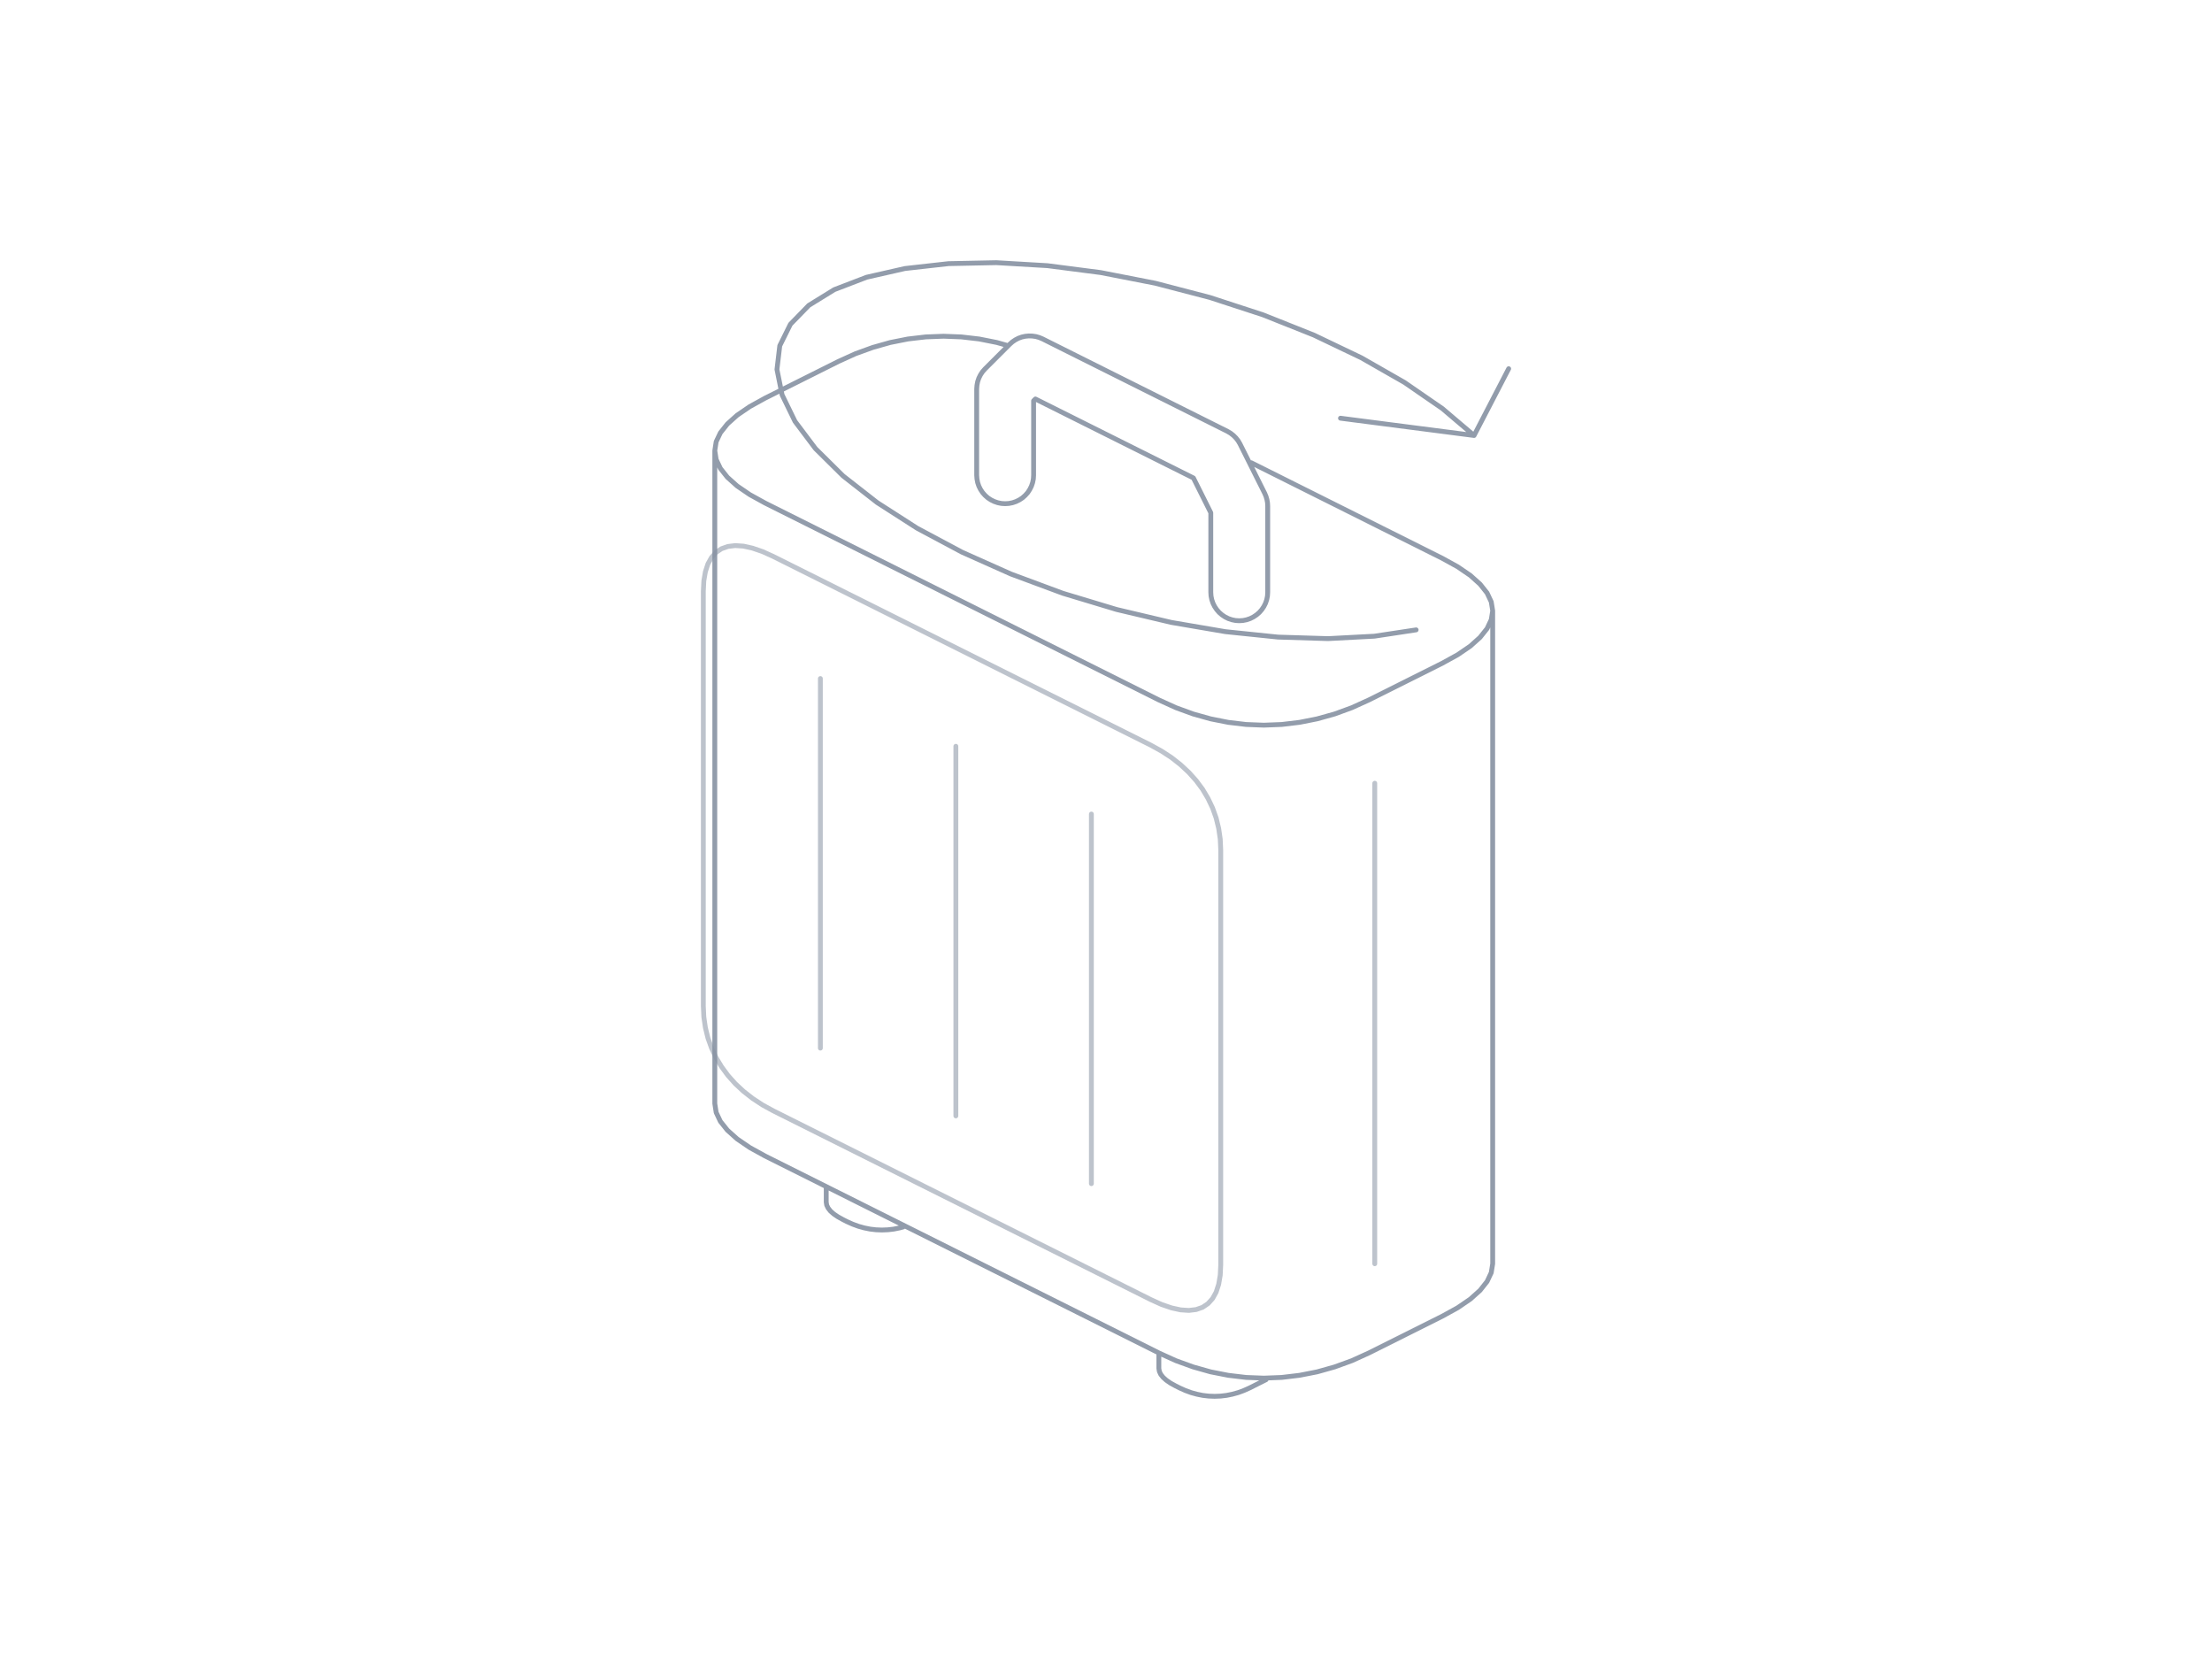
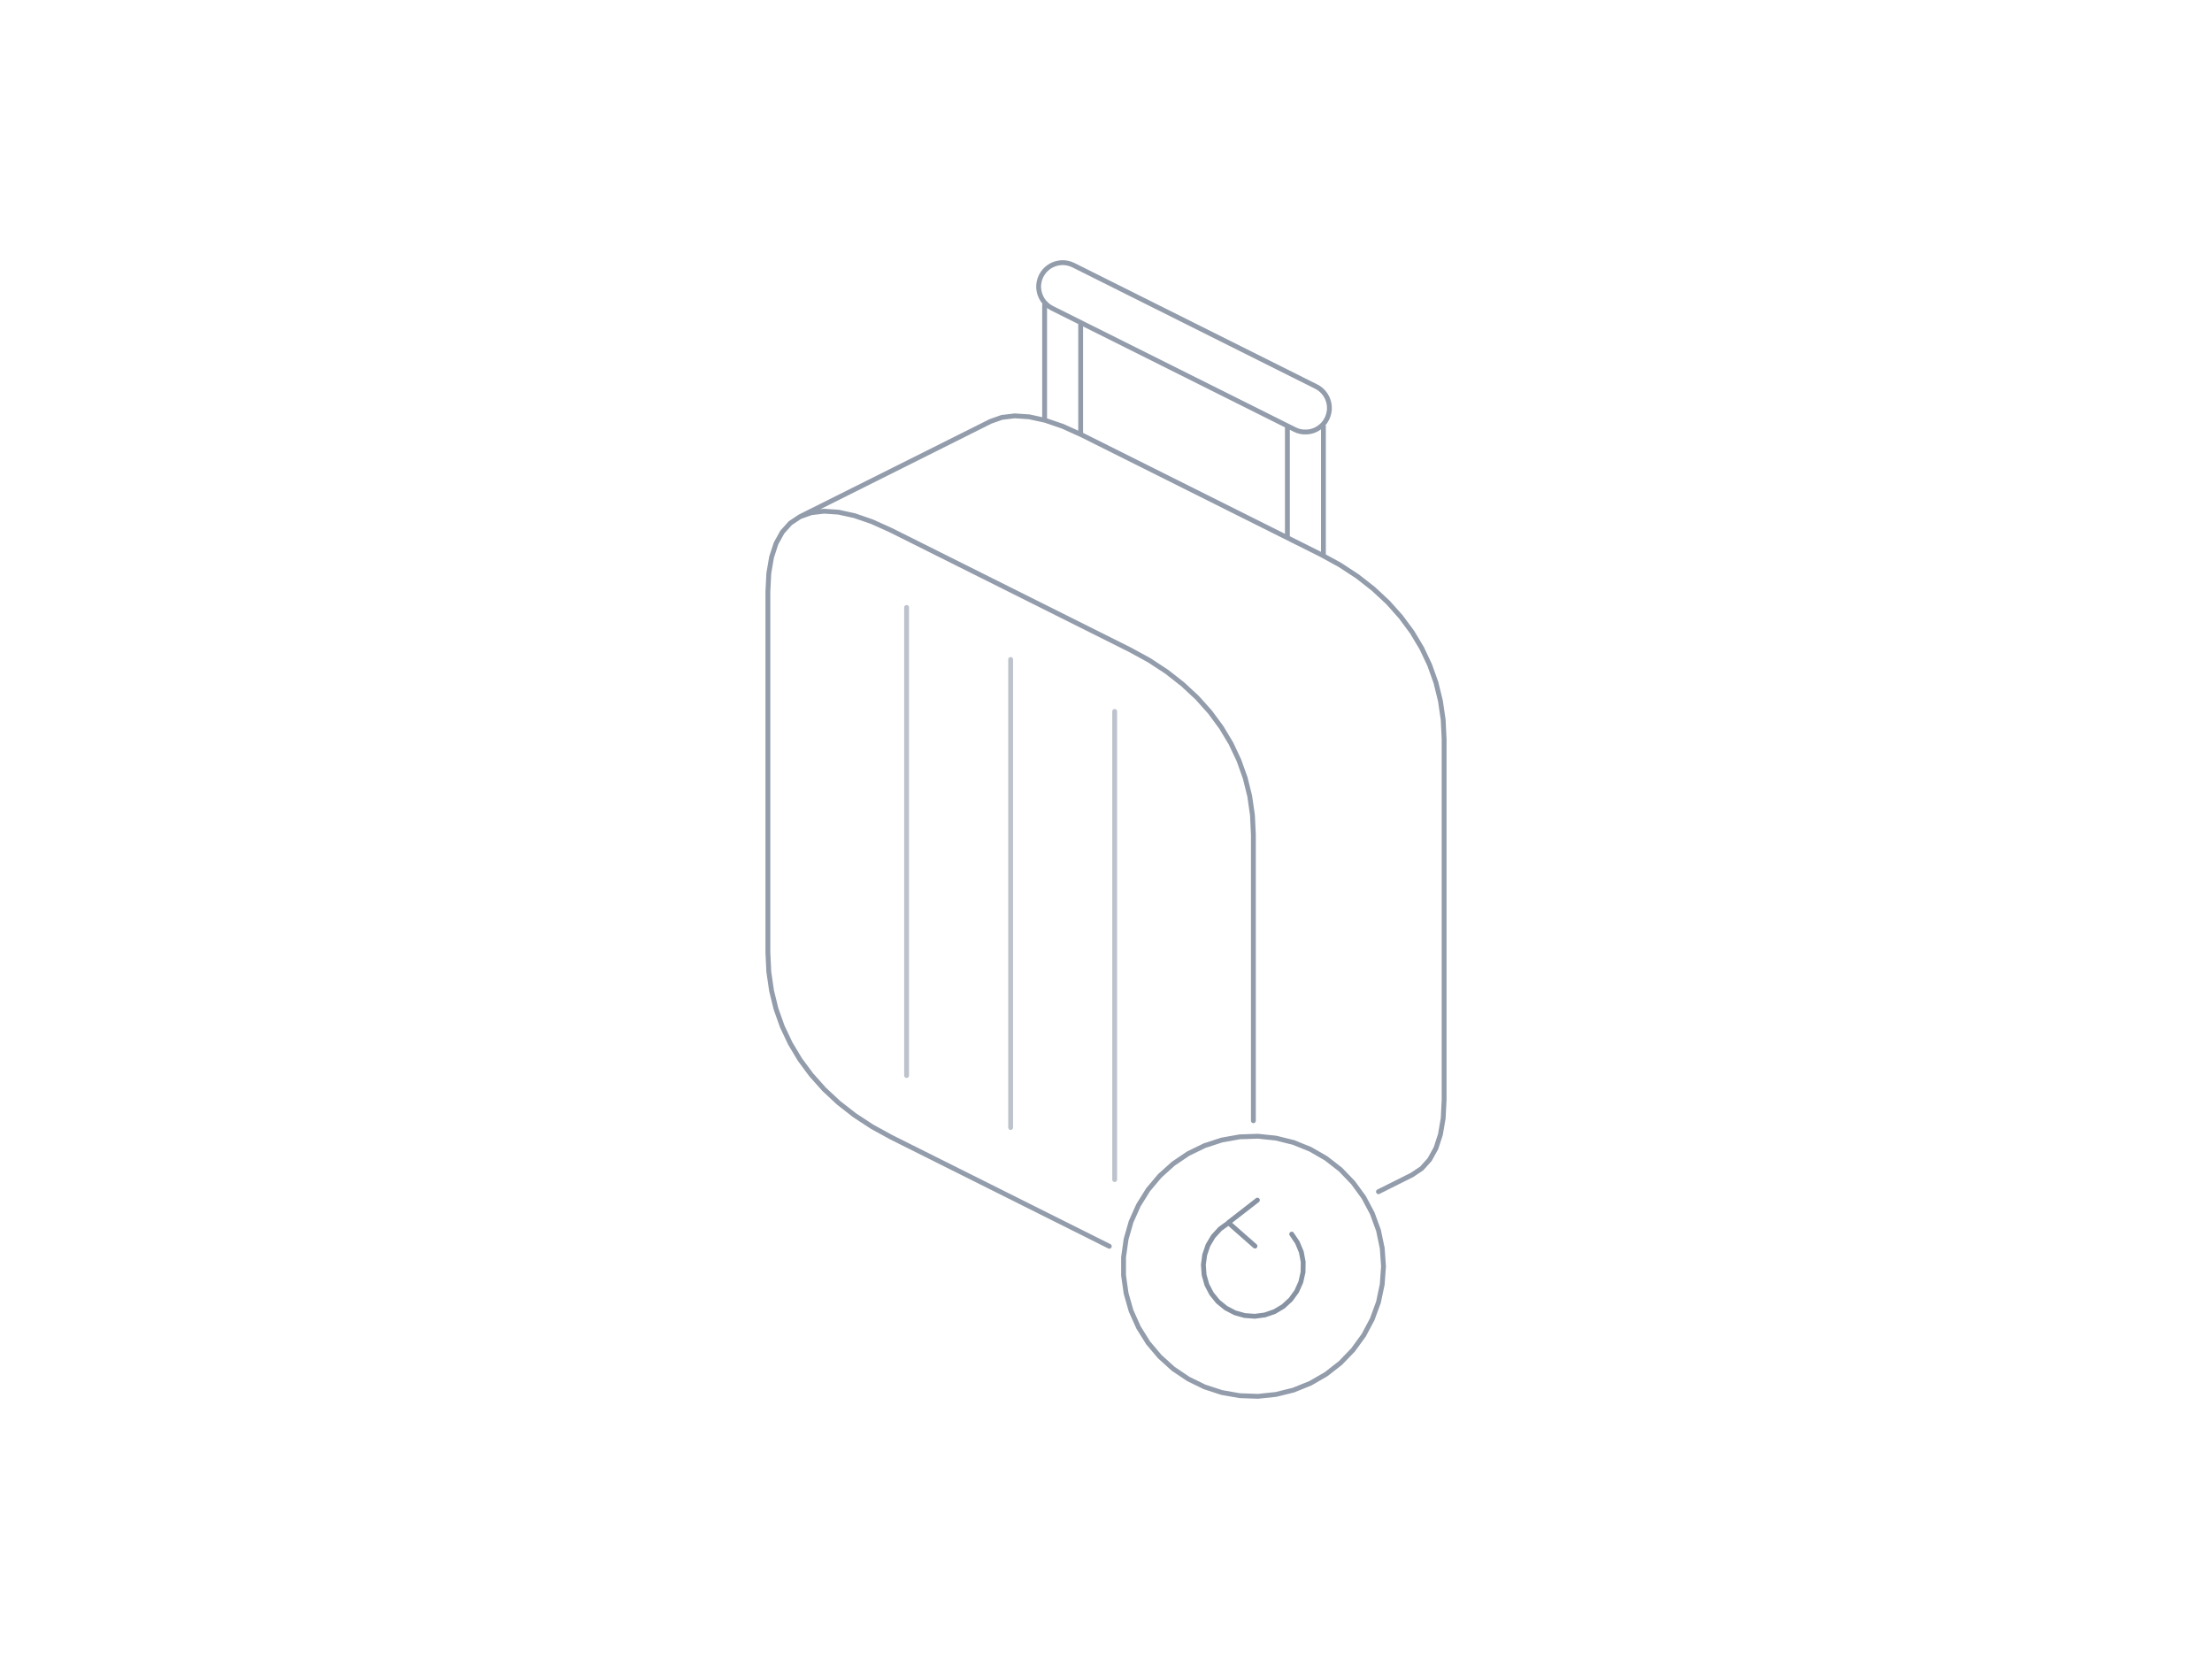
<svg xmlns="http://www.w3.org/2000/svg" viewBox="0 0 480 360" role="img" color="#8792a2" fill="none" stroke="currentColor" stroke-width="1.05" stroke-linecap="round" stroke-linejoin="round">
-   <path vector-effect="non-scaling-stroke" stroke-opacity=".55" d="M249.72,282.01 252.06,283.07 254.22,283.81 256.19,284.24 257.97,284.36 259.56,284.17 260.96,283.68 262.14,282.88 263.13,281.78 263.90,280.39 264.45,278.69 264.79,276.70 264.90,274.42 264.90,184.48 264.79,182.08 264.45,179.76 263.90,177.50 263.13,175.34 262.14,173.26 260.96,171.27 259.56,169.38 257.97,167.61 256.19,165.95 254.22,164.40 252.06,162.99 249.72,161.70 167.80,120.75 165.46,119.69 163.30,118.95 161.33,118.51 159.55,118.39 157.96,118.58 156.57,119.07 155.38,119.87 154.40,120.97 153.62,122.37 153.07,124.06 152.73,126.05 152.62,128.34 152.62,218.27 152.73,220.67 153.07,223.00 153.62,225.25 154.40,227.42 155.38,229.50 156.57,231.48 157.96,233.37 159.55,235.15 161.33,236.81 163.30,238.35 165.46,239.77 167.80,241.05 249.72,282.01 M178.02,227.44 178.02,147.24 M207.42,242.15 207.42,161.94 M236.83,256.85 236.83,176.65 M298.32,274.23 298.32,169.96" />
-   <path vector-effect="non-scaling-stroke" stroke-opacity=".9" d="M179.29,257.88 179.29,260.86 179.39,261.51 179.70,262.15 180.20,262.79 180.91,263.42 181.82,264.04 182.94,264.66 183.79,265.09 185.02,265.64 186.27,266.10 187.53,266.45 188.81,266.71 190.09,266.86 191.38,266.91 192.67,266.86 193.96,266.71 195.24,266.45 196.00,266.24 M251.47,293.97 251.47,296.95 251.58,297.60 251.88,298.24 252.39,298.88 253.09,299.51 254.01,300.14 255.12,300.75 255.97,301.18 257.20,301.73 258.45,302.19 259.71,302.54 260.99,302.80 262.28,302.95 263.57,303.00 264.86,302.95 266.14,302.80 267.42,302.54 268.69,302.19 269.93,301.73 271.16,301.18 274.69,299.41 274.74,299.38 M204.75,72.96 200.88,73.11 197.02,73.56 193.19,74.32 189.40,75.39 185.65,76.75 181.97,78.42 166.04,86.39 162.70,88.23 159.96,90.10 157.84,92.00 156.32,93.92 155.41,95.84 155.11,97.78 155.11,239.47 155.41,241.41 156.32,243.34 157.84,245.25 159.96,247.15 162.70,249.02 166.04,250.86 251.48,293.59 255.16,295.26 258.91,296.62 262.70,297.69 266.53,298.44 270.39,298.90 274.26,299.05 278.13,298.90 281.99,298.44 285.82,297.69 289.62,296.62 293.36,295.26 297.04,293.59 312.97,285.62 316.31,283.78 319.05,281.91 321.17,280.01 322.69,278.09 323.60,276.16 323.91,274.23 323.91,132.54 323.60,130.60 322.69,128.67 321.17,126.76 319.05,124.86 316.31,122.99 312.97,121.15 271.51,100.41 M218.40,74.91 216.31,74.32 212.48,73.56 208.62,73.11 204.75,72.96 M323.91,132.54 323.60,134.47 322.69,136.40 321.17,138.31 319.05,140.21 316.31,142.08 312.97,143.92 297.04,151.89 293.36,153.56 289.62,154.93 285.82,155.99 281.99,156.75 278.13,157.21 274.26,157.36 270.39,157.21 266.53,156.75 262.70,155.99 258.91,154.93 255.16,153.56 251.48,151.89 166.04,109.17 162.70,107.33 159.96,105.46 157.84,103.56 156.32,101.64 155.41,99.71 155.11,97.78 M224.29,86.97 224.68,86.58 258.97,103.72 262.74,111.27 262.74,128.52 262.79,129.33 262.95,130.12 263.21,130.89 263.57,131.61 264.02,132.28 264.55,132.89 265.16,133.42 265.83,133.87 266.55,134.23 267.32,134.49 268.11,134.65 268.91,134.70 269.72,134.65 270.51,134.49 271.28,134.23 272.00,133.87 272.67,133.42 273.28,132.89 273.81,132.28 274.26,131.61 274.62,130.89 274.88,130.12 275.04,129.33 275.09,128.52 275.09,109.81 275.05,109.10 274.92,108.39 274.72,107.71 274.44,107.05 269.09,96.36 268.69,95.67 268.20,95.04 267.64,94.48 267.01,93.99 266.33,93.59 226.23,73.54 225.52,73.24 224.78,73.03 224.01,72.92 223.24,72.90 222.48,72.97 221.72,73.14 221.00,73.40 220.31,73.76 219.68,74.19 219.10,74.70 213.75,80.05 213.22,80.65 212.77,81.33 212.41,82.05 212.15,82.81 212.00,83.61 211.94,84.41 211.94,103.13 212.00,103.93 212.15,104.72 212.41,105.49 212.77,106.21 213.22,106.89 213.75,107.49 214.36,108.03 215.03,108.47 215.76,108.83 216.52,109.09 217.31,109.25 218.12,109.30 218.92,109.25 219.72,109.09 220.48,108.83 221.21,108.47 221.88,108.03 222.48,107.49 223.02,106.89 223.46,106.21 223.82,105.49 224.08,104.72 224.24,103.93 224.29,103.13 224.29,86.97 M307.30,136.68 298.25,138.05 288.20,138.58 277.34,138.25 265.91,137.07 254.15,135.06 242.31,132.26 230.63,128.74 219.37,124.56 208.75,119.82 199.01,114.62 190.35,109.06 182.94,103.27 176.96,97.35 172.52,91.45 169.71,85.68 168.60,80.17 169.21,75.02 171.52,70.36 175.50,66.27 181.04,62.85 188.05,60.16 196.36,58.27 205.81,57.21 216.19,57.00 227.29,57.65 238.87,59.15 250.69,61.46 262.50,64.54 274.05,68.31 285.10,72.71 295.41,77.64 304.77,82.99 312.98,88.65 319.87,94.50 M290.88,90.75 319.87,94.50 327.38,80.01" />
+   <path vector-effect="non-scaling-stroke" stroke-opacity=".55" d="M196.73,233.39 196.73,131.81 M219.31,244.68 219.31,143.10 M241.88,255.97 241.88,154.38" />
+   <path vector-effect="non-scaling-stroke" stroke-opacity=".9" d="M226.68,66.15 226.68,90.82 M234.50,93.88 234.50,70.38 M279.36,92.81 279.36,116.29 M287.18,120.22 287.18,92.48 M280.94,93.20 281.56,93.47 282.22,93.65 282.90,93.74 283.58,93.74 284.26,93.66 284.92,93.49 285.55,93.23 286.14,92.89 286.68,92.48 287.17,92.00 287.59,91.46 287.93,90.87 288.19,90.24 288.37,89.59 288.47,88.91 288.47,88.23 288.39,87.55 288.21,86.89 287.96,86.26 287.62,85.67 287.21,85.12 286.73,84.64 286.19,84.22 285.60,83.88 232.93,57.54 232.30,57.28 231.64,57.10 230.96,57.00 230.28,57.00 229.61,57.09 228.95,57.26 228.31,57.52 227.72,57.85 227.18,58.27 226.69,58.75 226.28,59.28 225.93,59.87 225.67,60.50 225.49,61.16 225.39,61.83 225.39,62.52 225.48,63.19 225.65,63.85 225.91,64.48 226.24,65.08 226.66,65.62 227.14,66.10 227.67,66.52 228.26,66.87 280.94,93.20 M173.58,112.13 171.49,113.53 169.76,115.46 168.40,117.92 167.43,120.90 166.83,124.40 166.63,128.42 166.63,206.68 166.83,210.90 167.43,214.99 168.40,218.95 169.76,222.77 171.49,226.43 173.58,229.92 176.03,233.23 178.82,236.36 181.96,239.29 185.43,242.00 189.23,244.49 193.35,246.75 240.72,270.44 M299.12,258.60 306.42,254.95 308.51,253.55 310.24,251.62 311.60,249.16 312.57,246.18 313.17,242.68 313.37,238.66 313.37,160.40 313.17,156.19 312.57,152.09 311.60,148.13 310.24,144.31 308.51,140.65 306.42,137.16 303.97,133.85 301.18,130.72 298.04,127.80 294.57,125.08 290.77,122.59 286.65,120.33 234.73,94.37 230.62,92.51 226.82,91.21 223.35,90.45 220.21,90.24 217.41,90.57 214.97,91.43 173.58,112.13 M271.98,243.20 271.98,181.10 271.78,176.88 271.19,172.78 270.21,168.82 268.85,165.01 267.13,161.35 265.03,157.85 262.59,154.54 259.79,151.41 256.65,148.49 253.18,145.77 249.38,143.28 245.27,141.03 193.35,115.07 189.23,113.21 185.43,111.90 181.96,111.14 178.82,110.93 176.03,111.26 173.58,112.13 171.49,113.53 169.76,115.46 168.40,117.92 167.43,120.90 166.83,124.40 166.63,128.42 166.63,206.68 166.83,210.90 167.43,214.99 168.40,218.95 169.76,222.77 171.49,226.43 173.58,229.92 176.03,233.23 178.82,236.36 181.96,239.29 185.43,242.00 189.23,244.49 193.35,246.75 240.72,270.44 M272.97,246.56 269.03,246.69 265.15,247.38 261.40,248.60 257.86,250.32 254.59,252.53 251.67,255.16 249.13,258.18 247.05,261.52 245.44,265.12 244.36,268.91 243.81,272.81 243.81,276.75 244.36,280.65 245.44,284.44 247.05,288.04 249.13,291.38 251.67,294.39 254.59,297.03 257.86,299.23 261.40,300.96 265.15,302.18 269.03,302.86 272.97,303.00 276.88,302.59 280.71,301.64 284.36,300.16 287.77,298.19 290.88,295.76 293.61,292.93 295.93,289.74 297.78,286.26 299.13,282.56 299.94,278.71 300.22,274.78 300.22,274.78 299.94,270.85 299.13,266.99 297.78,263.29 295.93,259.81 293.61,256.63 290.88,253.79 287.77,251.37 284.36,249.40 280.71,247.92 276.88,246.97 272.97,246.56 M300.22,274.78 299.94,270.85 299.13,266.99 297.78,263.29 295.93,259.81 293.61,256.63 290.88,253.79 287.77,251.37 284.36,249.40 280.71,247.92 276.88,246.97 272.97,246.56 269.03,246.69 265.15,247.38 261.40,248.60 257.86,250.32 254.59,252.53 251.67,255.16 249.13,258.18 247.05,261.52 245.44,265.12 244.36,268.91 243.81,272.81 243.81,276.75 244.36,280.65 245.44,284.44 247.05,288.04 249.13,291.38 251.67,294.39 254.59,297.03 257.86,299.23 261.40,300.96 265.15,302.18 269.03,302.86 272.97,303.00 276.88,302.59 280.71,301.64 284.36,300.16 287.77,298.19 290.88,295.76 293.61,292.93 295.93,289.74 297.78,286.26 299.13,282.56 299.94,278.71 300.22,274.78" />
+   <path vector-effect="non-scaling-stroke" stroke-opacity="1" d="M266.55,265.38 264.76,266.67 263.27,268.30 262.14,270.19 261.42,272.28 261.13,274.46 261.29,276.66 261.89,278.79 262.91,280.74 264.30,282.45 266.02,283.85 267.97,284.87 270.10,285.47 272.30,285.63 274.48,285.34 276.57,284.62 278.46,283.49 280.09,281.99 281.38,280.21 282.28,278.19 282.76,276.04 282.79,273.83 282.38,271.67 281.53,269.63 280.30,267.80 M272.86,260.42 266.55,265.32 272.33,270.40" />
</svg>
